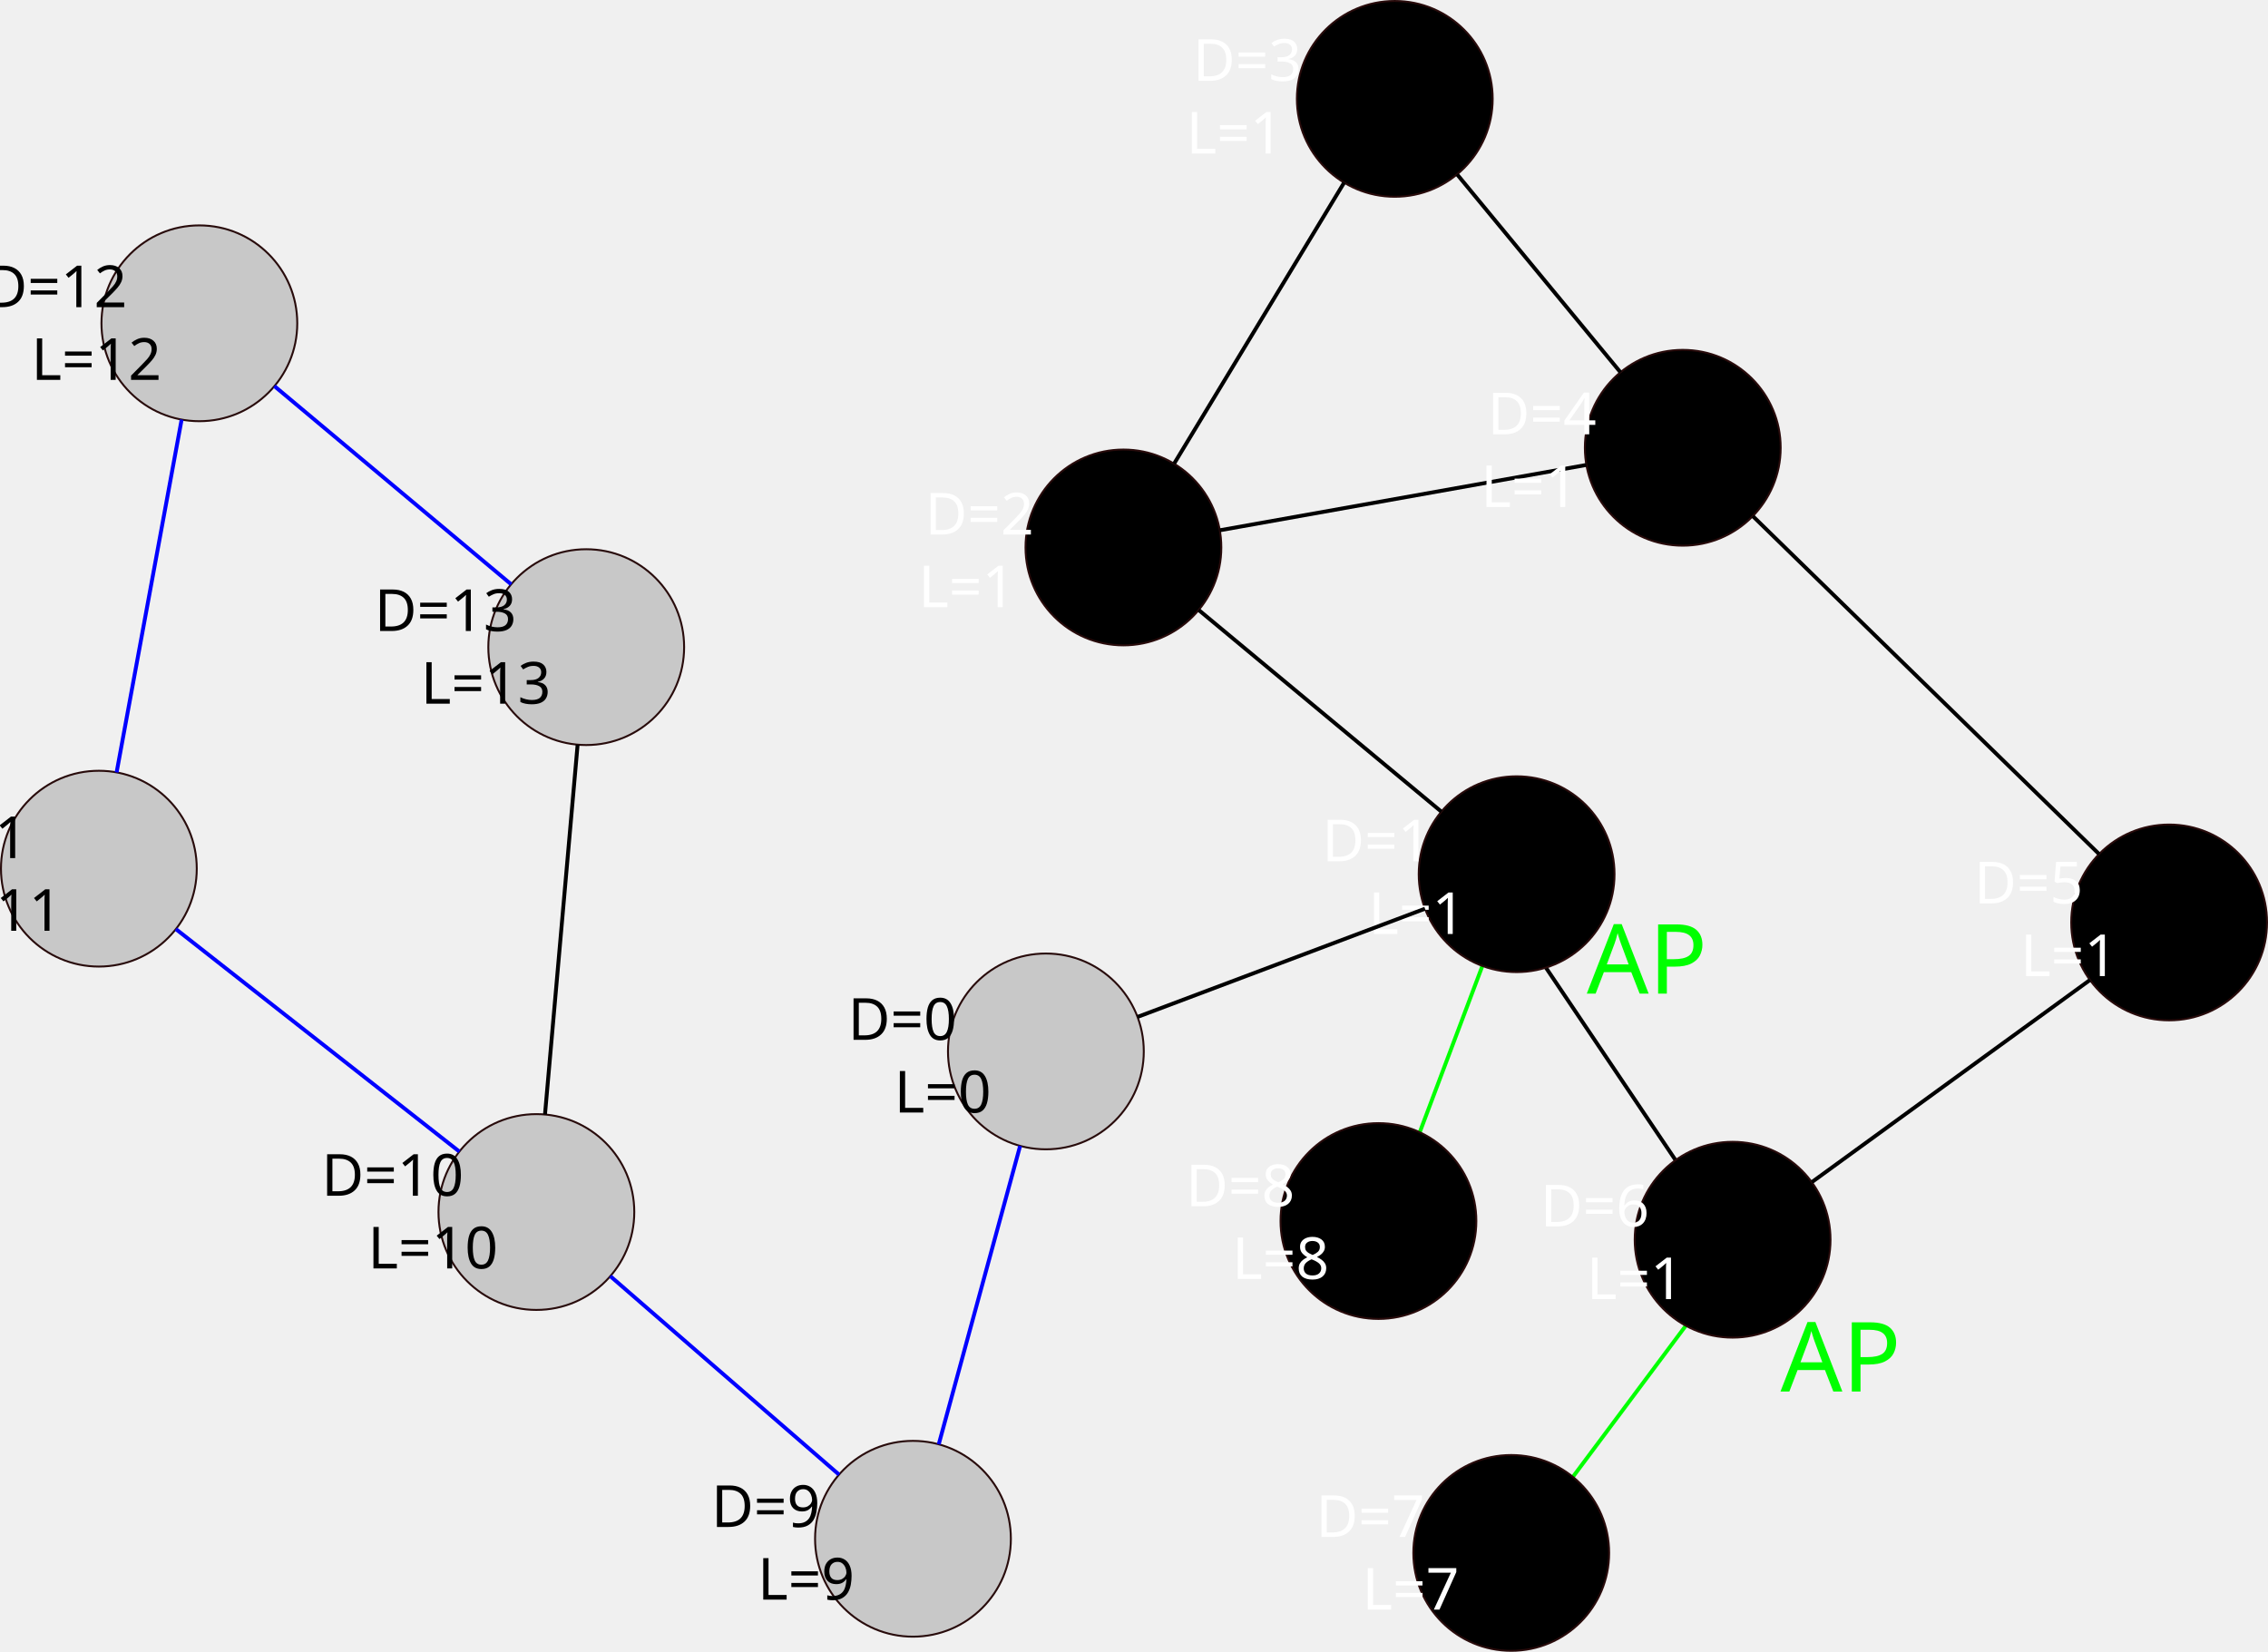
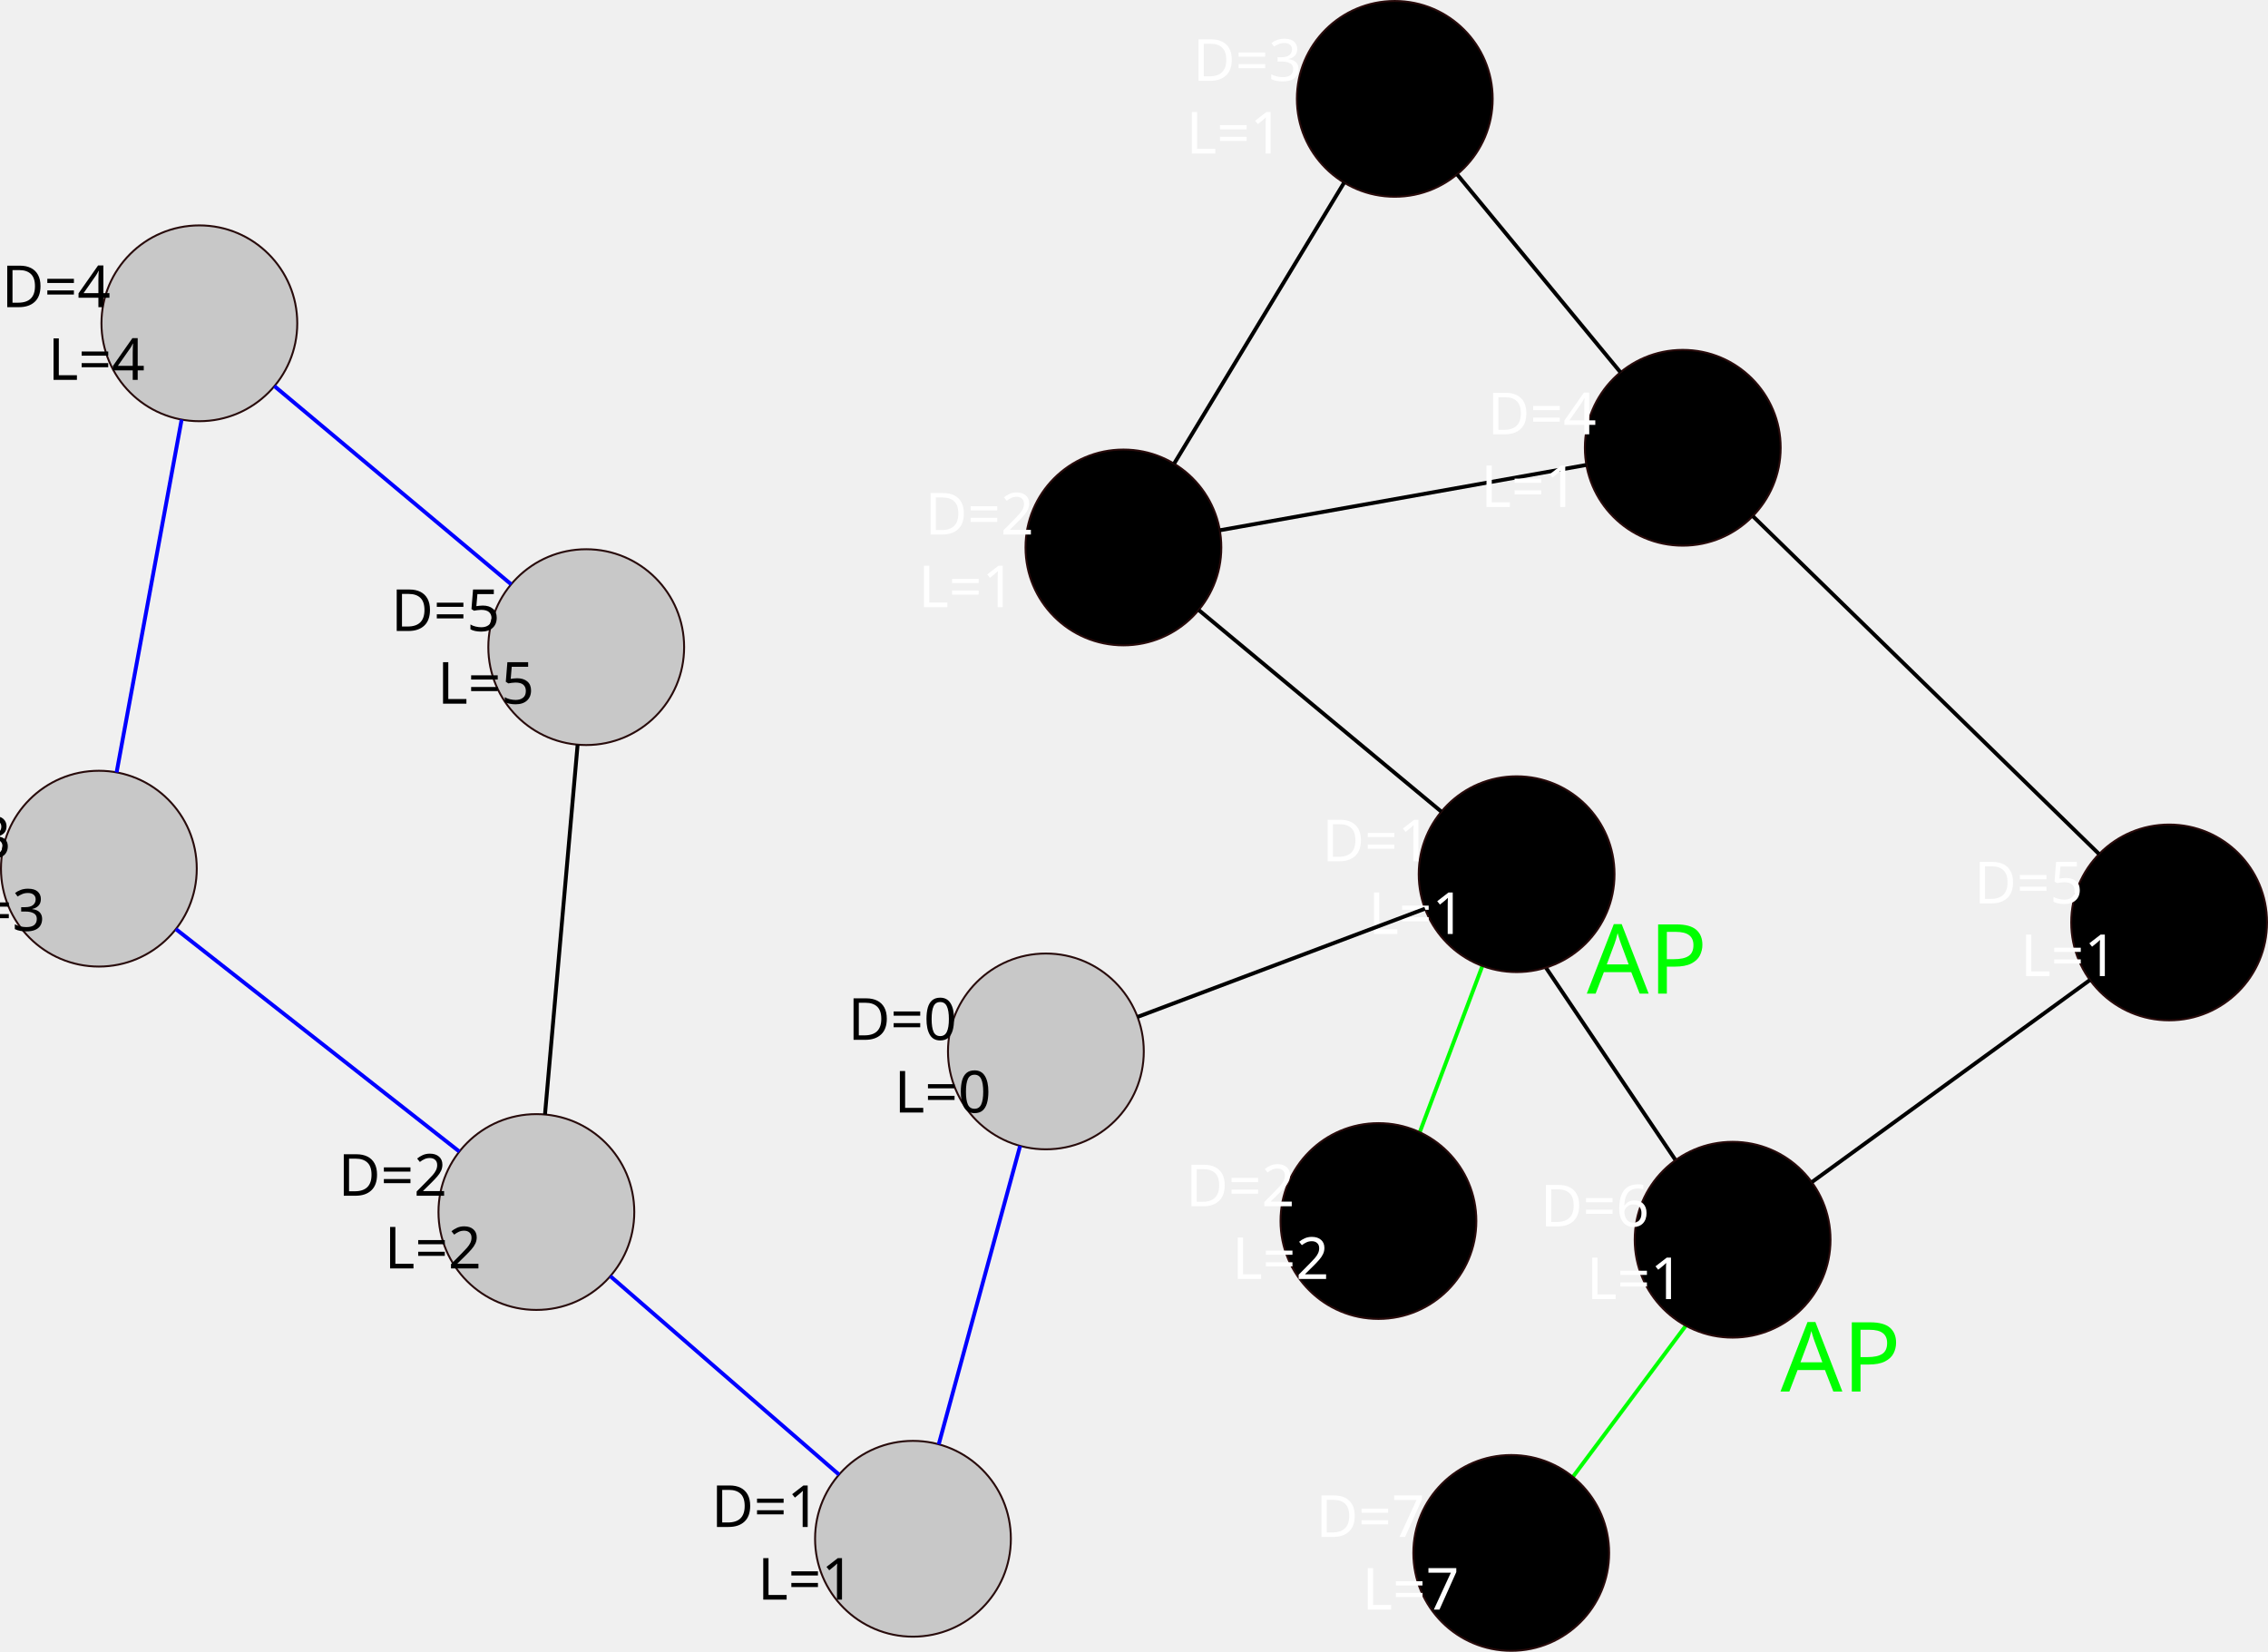
<svg xmlns="http://www.w3.org/2000/svg" width="585.037" height="426.087" id="svg2" version="1.0">
  <defs id="defs4">
    </defs>
  <g id="layer1" transform="translate(-68.7819,-91.14408)">
    <path style="fill:none;fill-opacity:0.75;fill-rule:evenodd;stroke:#00ff00;stroke-width:1px;stroke-linecap:butt;stroke-linejoin:miter;stroke-opacity:1" d="M 356.786,317.159 L 391.071,226.087" id="path2473" transform="translate(68.7819,91.14408)" />
    <path style="fill:none;fill-opacity:0.75;fill-rule:evenodd;stroke:#000000;stroke-width:1px;stroke-linecap:butt;stroke-linejoin:miter;stroke-opacity:1" d="M 451.538,316.971 L 518.208,415.966" id="path2425" />
    <path style="fill:none;fill-opacity:0.75;fill-rule:evenodd;stroke:#00ff00;stroke-width:1px;stroke-linecap:butt;stroke-linejoin:miter;stroke-opacity:1" d="M 457.599,494.758 L 517.198,414.956" id="path2433" />
    <path style="opacity:1;fill:#c8c8c8;fill-opacity:1;stroke:#280b0b;stroke-width:0.5;stroke-miterlimit:4;stroke-dasharray:none;stroke-opacity:1" id="path2383" d="m 145.462,174.54 a 25.254,25.254 0 0 1 -25.254,25.254 25.254,25.254 0 0 1 -25.254,-25.254 25.254,25.254 0 0 1 25.254,-25.254 25.254,25.254 0 0 1 25.254,25.254 z" />
    <path style="opacity:1;fill:#c8c8c8;fill-opacity:1;stroke:#280b0b;stroke-width:0.5;stroke-miterlimit:4;stroke-dasharray:none;stroke-opacity:1" id="path2385" d="m 145.462,174.54 a 25.254,25.254 0 0 1 -25.254,25.254 25.254,25.254 0 0 1 -25.254,-25.254 25.254,25.254 0 0 1 25.254,-25.254 25.254,25.254 0 0 1 25.254,25.254 z" transform="translate(-25.92244,140.6797)" />
    <path style="opacity:1;fill:#c8c8c8;fill-opacity:1;stroke:#280b0b;stroke-width:0.5;stroke-miterlimit:4;stroke-dasharray:none;stroke-opacity:1" id="path2389" d="m 145.462,174.54 a 25.254,25.254 0 0 1 -25.254,25.254 25.254,25.254 0 0 1 -25.254,-25.254 25.254,25.254 0 0 1 25.254,-25.254 25.254,25.254 0 0 1 25.254,25.254 z" transform="translate(99.79185,83.53684)" />
    <path style="opacity:1;fill:#c8c8c8;fill-opacity:1;stroke:#280b0b;stroke-width:0.5;stroke-miterlimit:4;stroke-dasharray:none;stroke-opacity:1" id="path2391" d="m 145.462,174.54 a 25.254,25.254 0 0 1 -25.254,25.254 25.254,25.254 0 0 1 -25.254,-25.254 25.254,25.254 0 0 1 25.254,-25.254 25.254,25.254 0 0 1 25.254,25.254 z" transform="translate(86.93471,229.2511)" />
    <path style="opacity:1;fill:#c8c8c8;fill-opacity:1;stroke:#280b0b;stroke-width:0.5;stroke-miterlimit:4;stroke-dasharray:none;stroke-opacity:1" id="path2393" d="m 145.462,174.54 a 25.254,25.254 0 0 1 -25.254,25.254 25.254,25.254 0 0 1 -25.254,-25.254 25.254,25.254 0 0 1 25.254,-25.254 25.254,25.254 0 0 1 25.254,25.254 z" transform="translate(184.0776,313.5368)" />
    <path style="opacity:1;fill:#c8c8c8;fill-opacity:1;stroke:#280b0b;stroke-width:0.5;stroke-miterlimit:4;stroke-dasharray:none;stroke-opacity:1" id="path2395" d="m 145.462,174.54 a 25.254,25.254 0 0 1 -25.254,25.254 25.254,25.254 0 0 1 -25.254,-25.254 25.254,25.254 0 0 1 25.254,-25.254 25.254,25.254 0 0 1 25.254,25.254 z" transform="translate(218.3633,187.8226)" />
    <path style="opacity:1;fill:#000000;fill-opacity:1;stroke:#280b0b;stroke-width:0.5;stroke-miterlimit:4;stroke-dasharray:none;stroke-opacity:1" id="path2397" d="m 145.462,174.54 a 25.254,25.254 0 0 1 -25.254,25.254 25.254,25.254 0 0 1 -25.254,-25.254 25.254,25.254 0 0 1 25.254,-25.254 25.254,25.254 0 0 1 25.254,25.254 z" transform="translate(238.3633,57.82255)" />
    <path style="opacity:1;fill:#000000;fill-opacity:1;stroke:#280b0b;stroke-width:0.5;stroke-miterlimit:4;stroke-dasharray:none;stroke-opacity:1" id="path2399" d="m 145.462,174.54 a 25.254,25.254 0 0 1 -25.254,25.254 25.254,25.254 0 0 1 -25.254,-25.254 25.254,25.254 0 0 1 25.254,-25.254 25.254,25.254 0 0 1 25.254,25.254 z" transform="translate(308.3633,-57.89173)" />
    <path style="opacity:1;fill:#000000;fill-opacity:1;stroke:#280b0b;stroke-width:0.5;stroke-miterlimit:4;stroke-dasharray:none;stroke-opacity:1" id="path2401" d="m 145.462,174.54 a 25.254,25.254 0 0 1 -25.254,25.254 25.254,25.254 0 0 1 -25.254,-25.254 25.254,25.254 0 0 1 25.254,-25.254 25.254,25.254 0 0 1 25.254,25.254 z" transform="translate(382.649,32.10827)" />
    <path style="opacity:1;fill:#000000;fill-opacity:1;stroke:#280b0b;stroke-width:0.5;stroke-miterlimit:4;stroke-dasharray:none;stroke-opacity:1" id="path2403" d="m 145.462,174.54 a 25.254,25.254 0 0 1 -25.254,25.254 25.254,25.254 0 0 1 -25.254,-25.254 25.254,25.254 0 0 1 25.254,-25.254 25.254,25.254 0 0 1 25.254,25.254 z" transform="translate(339.7919,142.1083)" />
    <path style="opacity:1;fill:#000000;fill-opacity:1;stroke:#280b0b;stroke-width:0.5;stroke-miterlimit:4;stroke-dasharray:none;stroke-opacity:1" id="path2405" d="m 145.462,174.54 a 25.254,25.254 0 0 1 -25.254,25.254 25.254,25.254 0 0 1 -25.254,-25.254 25.254,25.254 0 0 1 25.254,-25.254 25.254,25.254 0 0 1 25.254,25.254 z" transform="translate(395.5061,236.394)" />
    <path style="opacity:1;fill:#000000;fill-opacity:1;stroke:#280b0b;stroke-width:0.5;stroke-miterlimit:4;stroke-dasharray:none;stroke-opacity:1" id="path2429" d="m 145.462,174.54 a 25.254,25.254 0 0 1 -25.254,25.254 25.254,25.254 0 0 1 -25.254,-25.254 25.254,25.254 0 0 1 25.254,-25.254 25.254,25.254 0 0 1 25.254,25.254 z" transform="translate(508.1067,154.5533)" />
    <path style="opacity:1;fill:#000000;fill-opacity:1;stroke:#280b0b;stroke-width:0.5;stroke-miterlimit:4;stroke-dasharray:none;stroke-opacity:1" id="path2431" d="m 145.462,174.54 a 25.254,25.254 0 0 1 -25.254,25.254 25.254,25.254 0 0 1 -25.254,-25.254 25.254,25.254 0 0 1 25.254,-25.254 25.254,25.254 0 0 1 25.254,25.254 z" transform="translate(338.4011,317.1879)" />
    <path style="opacity:1;fill:#000000;fill-opacity:1;stroke:#280b0b;stroke-width:0.5;stroke-miterlimit:4;stroke-dasharray:none;stroke-opacity:1" id="path2469" d="m 145.462,174.54 a 25.254,25.254 0 0 1 -25.254,25.254 25.254,25.254 0 0 1 -25.254,-25.254 25.254,25.254 0 0 1 25.254,-25.254 25.254,25.254 0 0 1 25.254,25.254 z" transform="translate(304.1474,231.5749)" />
    <text xml:space="preserve" style="font-style:normal;font-weight:normal;font-size:40px;line-height:125%;font-family:sans-serif;letter-spacing:0px;word-spacing:0px;fill:#000000;fill-opacity:1;stroke:none;stroke-width:1px;stroke-linecap:butt;stroke-linejoin:miter;stroke-opacity:1" x="337.959" y="359.374" id="text4158">
      <tspan id="tspan4160" x="337.959" y="359.374" style="font-size:15px;text-align:center;text-anchor:middle">D=0</tspan>
      <tspan x="337.959" y="378.124" id="tspan4162" style="font-size:15px;text-align:center;text-anchor:middle">L=0</tspan>
    </text>
    <text xml:space="preserve" style="font-style:normal;font-weight:normal;font-size:40px;line-height:125%;font-family:sans-serif;letter-spacing:0px;word-spacing:0px;fill:#ffffff;fill-opacity:1;stroke:none;stroke-width:1px;stroke-linecap:butt;stroke-linejoin:miter;stroke-opacity:1;" x="460.262" y="313.317" id="text4158-7">
      <tspan id="tspan4160-0" x="460.262" y="313.317" style="font-size:15px;text-align:center;text-anchor:middle;fill:#ffffff;fill-opacity:1;">D=1</tspan>
      <tspan x="460.262" y="332.067" id="tspan4162-3" style="font-size:15px;text-align:center;text-anchor:middle;fill:#ffffff;fill-opacity:1;">L=1</tspan>
    </text>
    <path style="fill:none;fill-rule:evenodd;stroke:#000000;stroke-width:1px;stroke-linecap:butt;stroke-linejoin:miter;stroke-opacity:1" d="m 362.205,353.465 74.161,-27.919" id="path4185" />
    <path style="fill:none;fill-rule:evenodd;stroke:#000000;stroke-width:1px;stroke-linecap:butt;stroke-linejoin:miter;stroke-opacity:1" d="M 440.577,300.508 377.994,248.502" id="path4187" />
    <path style="fill:none;fill-rule:evenodd;stroke:#000000;stroke-width:1px;stroke-linecap:butt;stroke-linejoin:miter;stroke-opacity:1" d="m 383.433,227.931 94.562,-16.853" id="path4189" />
    <path style="fill:none;fill-rule:evenodd;stroke:#000000;stroke-width:1px;stroke-linecap:butt;stroke-linejoin:miter;stroke-opacity:1" d="m 371.643,210.755 43.858,-72.5" id="path4191" />
    <path style="fill:none;fill-rule:evenodd;stroke:#000000;stroke-width:1px;stroke-linecap:butt;stroke-linejoin:miter;stroke-opacity:1" d="m 444.647,136.124 42.135,51.048" id="path4193" />
    <path style="fill:none;fill-rule:evenodd;stroke:#000000;stroke-width:1px;stroke-linecap:butt;stroke-linejoin:miter;stroke-opacity:1" d="m 520.93,224.287 89.312,87.167" id="path4195" />
    <path style="fill:none;fill-rule:evenodd;stroke:#000000;stroke-width:1px;stroke-linecap:butt;stroke-linejoin:miter;stroke-opacity:1" d="m 536.142,396.086 71.745,-52.146" id="path4197" />
    <path style="fill:none;fill-rule:evenodd;stroke:#0000ff;stroke-width:1px;stroke-linecap:butt;stroke-linejoin:miter;stroke-opacity:1" d="m 331.927,386.726 -20.996,76.987" id="path4199" />
    <path style="fill:none;fill-rule:evenodd;stroke:#0000ff;stroke-width:1px;stroke-linecap:butt;stroke-linejoin:miter;stroke-opacity:1" d="m 226.217,420.341 58.994,51.186" id="path4201" />
    <path style="fill:none;fill-rule:evenodd;stroke:#0000ff;stroke-width:1px;stroke-linecap:butt;stroke-linejoin:miter;stroke-opacity:1" d="m 114.152,330.81 73.125,57.389" id="path4203" />
    <path style="fill:none;fill-rule:evenodd;stroke:#0000ff;stroke-width:1px;stroke-linecap:butt;stroke-linejoin:miter;stroke-opacity:1" d="M 115.632,199.375 98.862,290.384" id="path4205" />
    <path style="fill:none;fill-rule:evenodd;stroke:#0000ff;stroke-width:1px;stroke-linecap:butt;stroke-linejoin:miter;stroke-opacity:1" d="m 139.572,190.75 61.063,51.117" id="path4207" />
    <path style="fill:none;fill-rule:evenodd;stroke:#000000;stroke-width:1px;stroke-linecap:butt;stroke-linejoin:miter;stroke-opacity:1" d="m 217.78,283.232 -8.418,95.403" id="path4209" />
    <text xml:space="preserve" style="font-style:normal;font-weight:normal;font-size:40px;line-height:125%;font-family:sans-serif;letter-spacing:0px;word-spacing:0px;fill:#ffffff;fill-opacity:1;stroke:none;stroke-width:1px;stroke-linecap:butt;stroke-linejoin:miter;stroke-opacity:1;" x="357.833" y="229.031" id="text4158-1">
      <tspan id="tspan4160-08" x="357.833" y="229.031" style="font-size:15px;text-align:center;text-anchor:middle;fill:#ffffff;fill-opacity:1;">D=2</tspan>
      <tspan x="357.833" y="247.781" id="tspan4162-2" style="font-size:15px;text-align:center;text-anchor:middle;fill:#ffffff;fill-opacity:1;">L=<tspan style="fill:#ffffff;fill-opacity:1;" id="tspan4399">1</tspan>
      </tspan>
    </text>
    <text xml:space="preserve" style="font-style:normal;font-weight:normal;font-size:40px;line-height:125%;font-family:sans-serif;letter-spacing:0px;word-spacing:0px;fill:#ffffff;fill-opacity:1;stroke:none;stroke-width:1px;stroke-linecap:butt;stroke-linejoin:miter;stroke-opacity:1;" x="426.943" y="111.994" id="text4158-1-9">
      <tspan id="tspan4160-08-7" x="426.943" y="111.994" style="font-size:15px;text-align:center;text-anchor:middle;fill:#ffffff;fill-opacity:1;">D=3</tspan>
      <tspan x="426.943" y="130.744" id="tspan4162-2-0" style="font-size:15px;text-align:center;text-anchor:middle;fill:#ffffff;fill-opacity:1;">L=<tspan style="fill:#ffffff;fill-opacity:1;" id="tspan4397">1</tspan>
      </tspan>
    </text>
    <text xml:space="preserve" style="font-style:normal;font-weight:normal;font-size:40px;line-height:125%;font-family:sans-serif;letter-spacing:0px;word-spacing:0px;fill:#ffffff;fill-opacity:1;stroke:none;stroke-width:1px;stroke-linecap:butt;stroke-linejoin:miter;stroke-opacity:1;" x="502.936" y="203.174" id="text4158-1-9-0">
      <tspan id="tspan4160-08-7-1" x="502.936" y="203.174" style="font-size:15px;text-align:center;text-anchor:middle;fill:#ffffff;fill-opacity:1;">D=4</tspan>
      <tspan x="502.936" y="221.924" id="tspan4162-2-0-0" style="font-size:15px;text-align:center;text-anchor:middle;fill:#ffffff;fill-opacity:1;">L=1<tspan style="fill:#ffffff;fill-opacity:1;" id="tspan4395" />
      </tspan>
    </text>
    <text xml:space="preserve" style="font-style:normal;font-weight:normal;font-size:40px;line-height:125%;font-family:sans-serif;letter-spacing:0px;word-spacing:0px;fill:#ffffff;fill-opacity:1;stroke:none;stroke-width:1px;stroke-linecap:butt;stroke-linejoin:miter;stroke-opacity:1;" x="628.471" y="324.181" id="text4158-1-9-0-0">
      <tspan id="tspan4160-08-7-1-0" x="628.471" y="324.181" style="font-size:15px;text-align:center;text-anchor:middle;fill:#ffffff;fill-opacity:1;">D=5</tspan>
      <tspan x="628.471" y="342.931" id="tspan4162-2-0-0-1" style="font-size:15px;text-align:center;text-anchor:middle;fill:#ffffff;fill-opacity:1;">L=1</tspan>
    </text>
    <text xml:space="preserve" style="font-style:normal;font-weight:normal;font-size:40px;line-height:125%;font-family:sans-serif;letter-spacing:0px;word-spacing:0px;fill:#ffffff;fill-opacity:1;stroke:none;stroke-width:1px;stroke-linecap:butt;stroke-linejoin:miter;stroke-opacity:1;" x="516.562" y="407.503" id="text4158-1-9-0-0-9">
      <tspan id="tspan4160-08-7-1-0-5" x="516.562" y="407.503" style="font-size:15px;text-align:center;text-anchor:middle;fill:#ffffff;fill-opacity:1;">D=6</tspan>
      <tspan x="516.562" y="426.253" id="tspan4162-2-0-0-1-6" style="font-size:15px;text-align:center;text-anchor:middle;fill:#ffffff;fill-opacity:1;">L=1</tspan>
    </text>
    <text xml:space="preserve" style="font-style:normal;font-weight:normal;font-size:40px;line-height:125%;font-family:sans-serif;letter-spacing:0px;word-spacing:0px;fill:#ffffff;fill-opacity:1;stroke:none;stroke-width:1px;stroke-linecap:butt;stroke-linejoin:miter;stroke-opacity:1;" x="458.665" y="487.602" id="text4158-1-9-0-0-9-9">
      <tspan id="tspan4160-08-7-1-0-5-9" x="458.665" y="487.602" style="font-size:15px;text-align:center;text-anchor:middle;fill:#ffffff;fill-opacity:1;">D=7</tspan>
      <tspan x="458.665" y="506.352" id="tspan4162-2-0-0-1-6-5" style="font-size:15px;text-align:center;text-anchor:middle;fill:#ffffff;fill-opacity:1;">L=7</tspan>
    </text>
    <text xml:space="preserve" style="font-style:normal;font-weight:normal;font-size:40px;line-height:125%;font-family:sans-serif;letter-spacing:0px;word-spacing:0px;fill:#000000;fill-opacity:1;stroke:none;stroke-width:1px;stroke-linecap:butt;stroke-linejoin:miter;stroke-opacity:1" x="528.068" y="450.088" id="text4371">
      <tspan id="tspan4373" x="528.068" y="450.088" style="font-size:25px;fill:#00ff00;fill-opacity:1">AP</tspan>
    </text>
-     <text xml:space="preserve" style="font-style:normal;font-weight:normal;font-size:40px;line-height:125%;font-family:sans-serif;letter-spacing:0px;word-spacing:0px;fill:#ffffff;fill-opacity:1;stroke:none;stroke-width:1px;stroke-linecap:butt;stroke-linejoin:miter;stroke-opacity:1;" x="425.123" y="402.308" id="text4158-7-0">
-       <tspan id="tspan4160-0-9" x="425.123" y="402.308" style="font-size:15px;text-align:center;text-anchor:middle;fill:#ffffff;fill-opacity:1;">D=8</tspan>
-       <tspan x="425.123" y="421.058" id="tspan4162-3-1" style="font-size:15px;text-align:center;text-anchor:middle;fill:#ffffff;fill-opacity:1;">L=8</tspan>
+     <text xml:space="preserve" style="font-style:normal;font-weight:normal;font-size:40px;line-height:125%;font-family:sans-serif;letter-spacing:0px;word-spacing:0px;fill:#ffffff;fill-opacity:1;stroke:none;stroke-width:1px;stroke-linecap:butt;stroke-linejoin:miter;stroke-opacity:1" x="425.123" y="402.308" id="text4158-7-0">
+       <tspan id="tspan4160-0-9" x="425.123" y="402.308" style="font-size:15px;text-align:center;text-anchor:middle;fill:#ffffff;fill-opacity:1">D=2</tspan>
+       <tspan x="425.123" y="421.058" id="tspan4162-3-1" style="font-size:15px;text-align:center;text-anchor:middle;fill:#ffffff;fill-opacity:1">L=2</tspan>
    </text>
    <text xml:space="preserve" style="font-style:normal;font-weight:normal;font-size:40px;line-height:125%;font-family:sans-serif;letter-spacing:0px;word-spacing:0px;fill:#000000;fill-opacity:1;stroke:none;stroke-width:1px;stroke-linecap:butt;stroke-linejoin:miter;stroke-opacity:1" x="478.1" y="347.446" id="text4371-3">
      <tspan id="tspan4373-6" x="478.1" y="347.446" style="font-size:25px;fill:#00ff00;fill-opacity:1">AP</tspan>
    </text>
    <text xml:space="preserve" style="font-style:normal;font-weight:normal;font-size:40px;line-height:125%;font-family:sans-serif;letter-spacing:0px;word-spacing:0px;fill:#000000;fill-opacity:1;stroke:none;stroke-width:1px;stroke-linecap:butt;stroke-linejoin:miter;stroke-opacity:1" x="302.721" y="485.032" id="text4158-6">
-       <tspan id="tspan4160-3" x="302.721" y="485.032" style="font-size:15px;text-align:center;text-anchor:middle">D=9</tspan>
-       <tspan x="302.721" y="503.782" id="tspan4162-26" style="font-size:15px;text-align:center;text-anchor:middle">L=9</tspan>
+       <tspan id="tspan4160-3" x="302.721" y="485.032" style="font-size:15px;text-align:center;text-anchor:middle">D=1</tspan>
+       <tspan x="302.721" y="503.782" id="tspan4162-26" style="font-size:15px;text-align:center;text-anchor:middle">L=1</tspan>
    </text>
    <text xml:space="preserve" style="font-style:normal;font-weight:normal;font-size:40px;line-height:125%;font-family:sans-serif;letter-spacing:0px;word-spacing:0px;fill:#000000;fill-opacity:1;stroke:none;stroke-width:1px;stroke-linecap:butt;stroke-linejoin:miter;stroke-opacity:1" x="206.463" y="399.594" id="text4158-6-7">
-       <tspan id="tspan4160-3-9" x="206.463" y="399.594" style="font-size:15px;text-align:center;text-anchor:middle">D=10</tspan>
-       <tspan x="206.463" y="418.344" id="tspan4162-26-7" style="font-size:15px;text-align:center;text-anchor:middle">L=10</tspan>
+       <tspan id="tspan4160-3-9" x="206.463" y="399.594" style="font-size:15px;text-align:center;text-anchor:middle">D=2</tspan>
+       <tspan x="206.463" y="418.344" id="tspan4162-26-7" style="font-size:15px;text-align:center;text-anchor:middle">L=2</tspan>
    </text>
    <text xml:space="preserve" style="font-style:normal;font-weight:normal;font-size:40px;line-height:125%;font-family:sans-serif;letter-spacing:0px;word-spacing:0px;fill:#000000;fill-opacity:1;stroke:none;stroke-width:1px;stroke-linecap:butt;stroke-linejoin:miter;stroke-opacity:1" x="94.003" y="312.498" id="text4158-6-7-6">
-       <tspan id="tspan4160-3-9-2" x="94.003" y="312.498" style="font-size:15px;text-align:center;text-anchor:middle">D=11</tspan>
-       <tspan x="94.003" y="331.248" id="tspan4162-26-7-9" style="font-size:15px;text-align:center;text-anchor:middle">L=11</tspan>
+       <tspan id="tspan4160-3-9-2" x="94.003" y="312.498" style="font-size:15px;text-align:center;text-anchor:middle">D=3</tspan>
+       <tspan x="94.003" y="331.248" id="tspan4162-26-7-9" style="font-size:15px;text-align:center;text-anchor:middle">L=3</tspan>
    </text>
    <text xml:space="preserve" style="font-style:normal;font-weight:normal;font-size:40px;line-height:125%;font-family:sans-serif;letter-spacing:0px;word-spacing:0px;fill:#000000;fill-opacity:1;stroke:none;stroke-width:1px;stroke-linecap:butt;stroke-linejoin:miter;stroke-opacity:1" x="119.653" y="170.377" id="text4158-6-7-6-8">
-       <tspan id="tspan4160-3-9-2-8" x="119.653" y="170.377" style="font-size:15px;text-align:center;text-anchor:middle">D=12</tspan>
-       <tspan x="119.653" y="189.127" id="tspan4162-26-7-9-5" style="font-size:15px;text-align:center;text-anchor:middle">L=12</tspan>
+       <tspan id="tspan4160-3-9-2-8" x="119.653" y="170.377" style="font-size:15px;text-align:center;text-anchor:middle">D=4</tspan>
+       <tspan x="119.653" y="189.127" id="tspan4162-26-7-9-5" style="font-size:15px;text-align:center;text-anchor:middle">L=4</tspan>
    </text>
    <text xml:space="preserve" style="font-style:normal;font-weight:normal;font-size:40px;line-height:125%;font-family:sans-serif;letter-spacing:0px;word-spacing:0px;fill:#000000;fill-opacity:1;stroke:none;stroke-width:1px;stroke-linecap:butt;stroke-linejoin:miter;stroke-opacity:1" x="220.121" y="253.915" id="text4158-6-7-6-8-4">
-       <tspan id="tspan4160-3-9-2-8-3" x="220.121" y="253.915" style="font-size:15px;text-align:center;text-anchor:middle">D=13</tspan>
-       <tspan x="220.121" y="272.665" id="tspan4162-26-7-9-5-0" style="font-size:15px;text-align:center;text-anchor:middle">L=13</tspan>
+       <tspan id="tspan4160-3-9-2-8-3" x="220.121" y="253.915" style="font-size:15px;text-align:center;text-anchor:middle">D=5</tspan>
+       <tspan x="220.121" y="272.665" id="tspan4162-26-7-9-5-0" style="font-size:15px;text-align:center;text-anchor:middle">L=5</tspan>
    </text>
  </g>
</svg>
